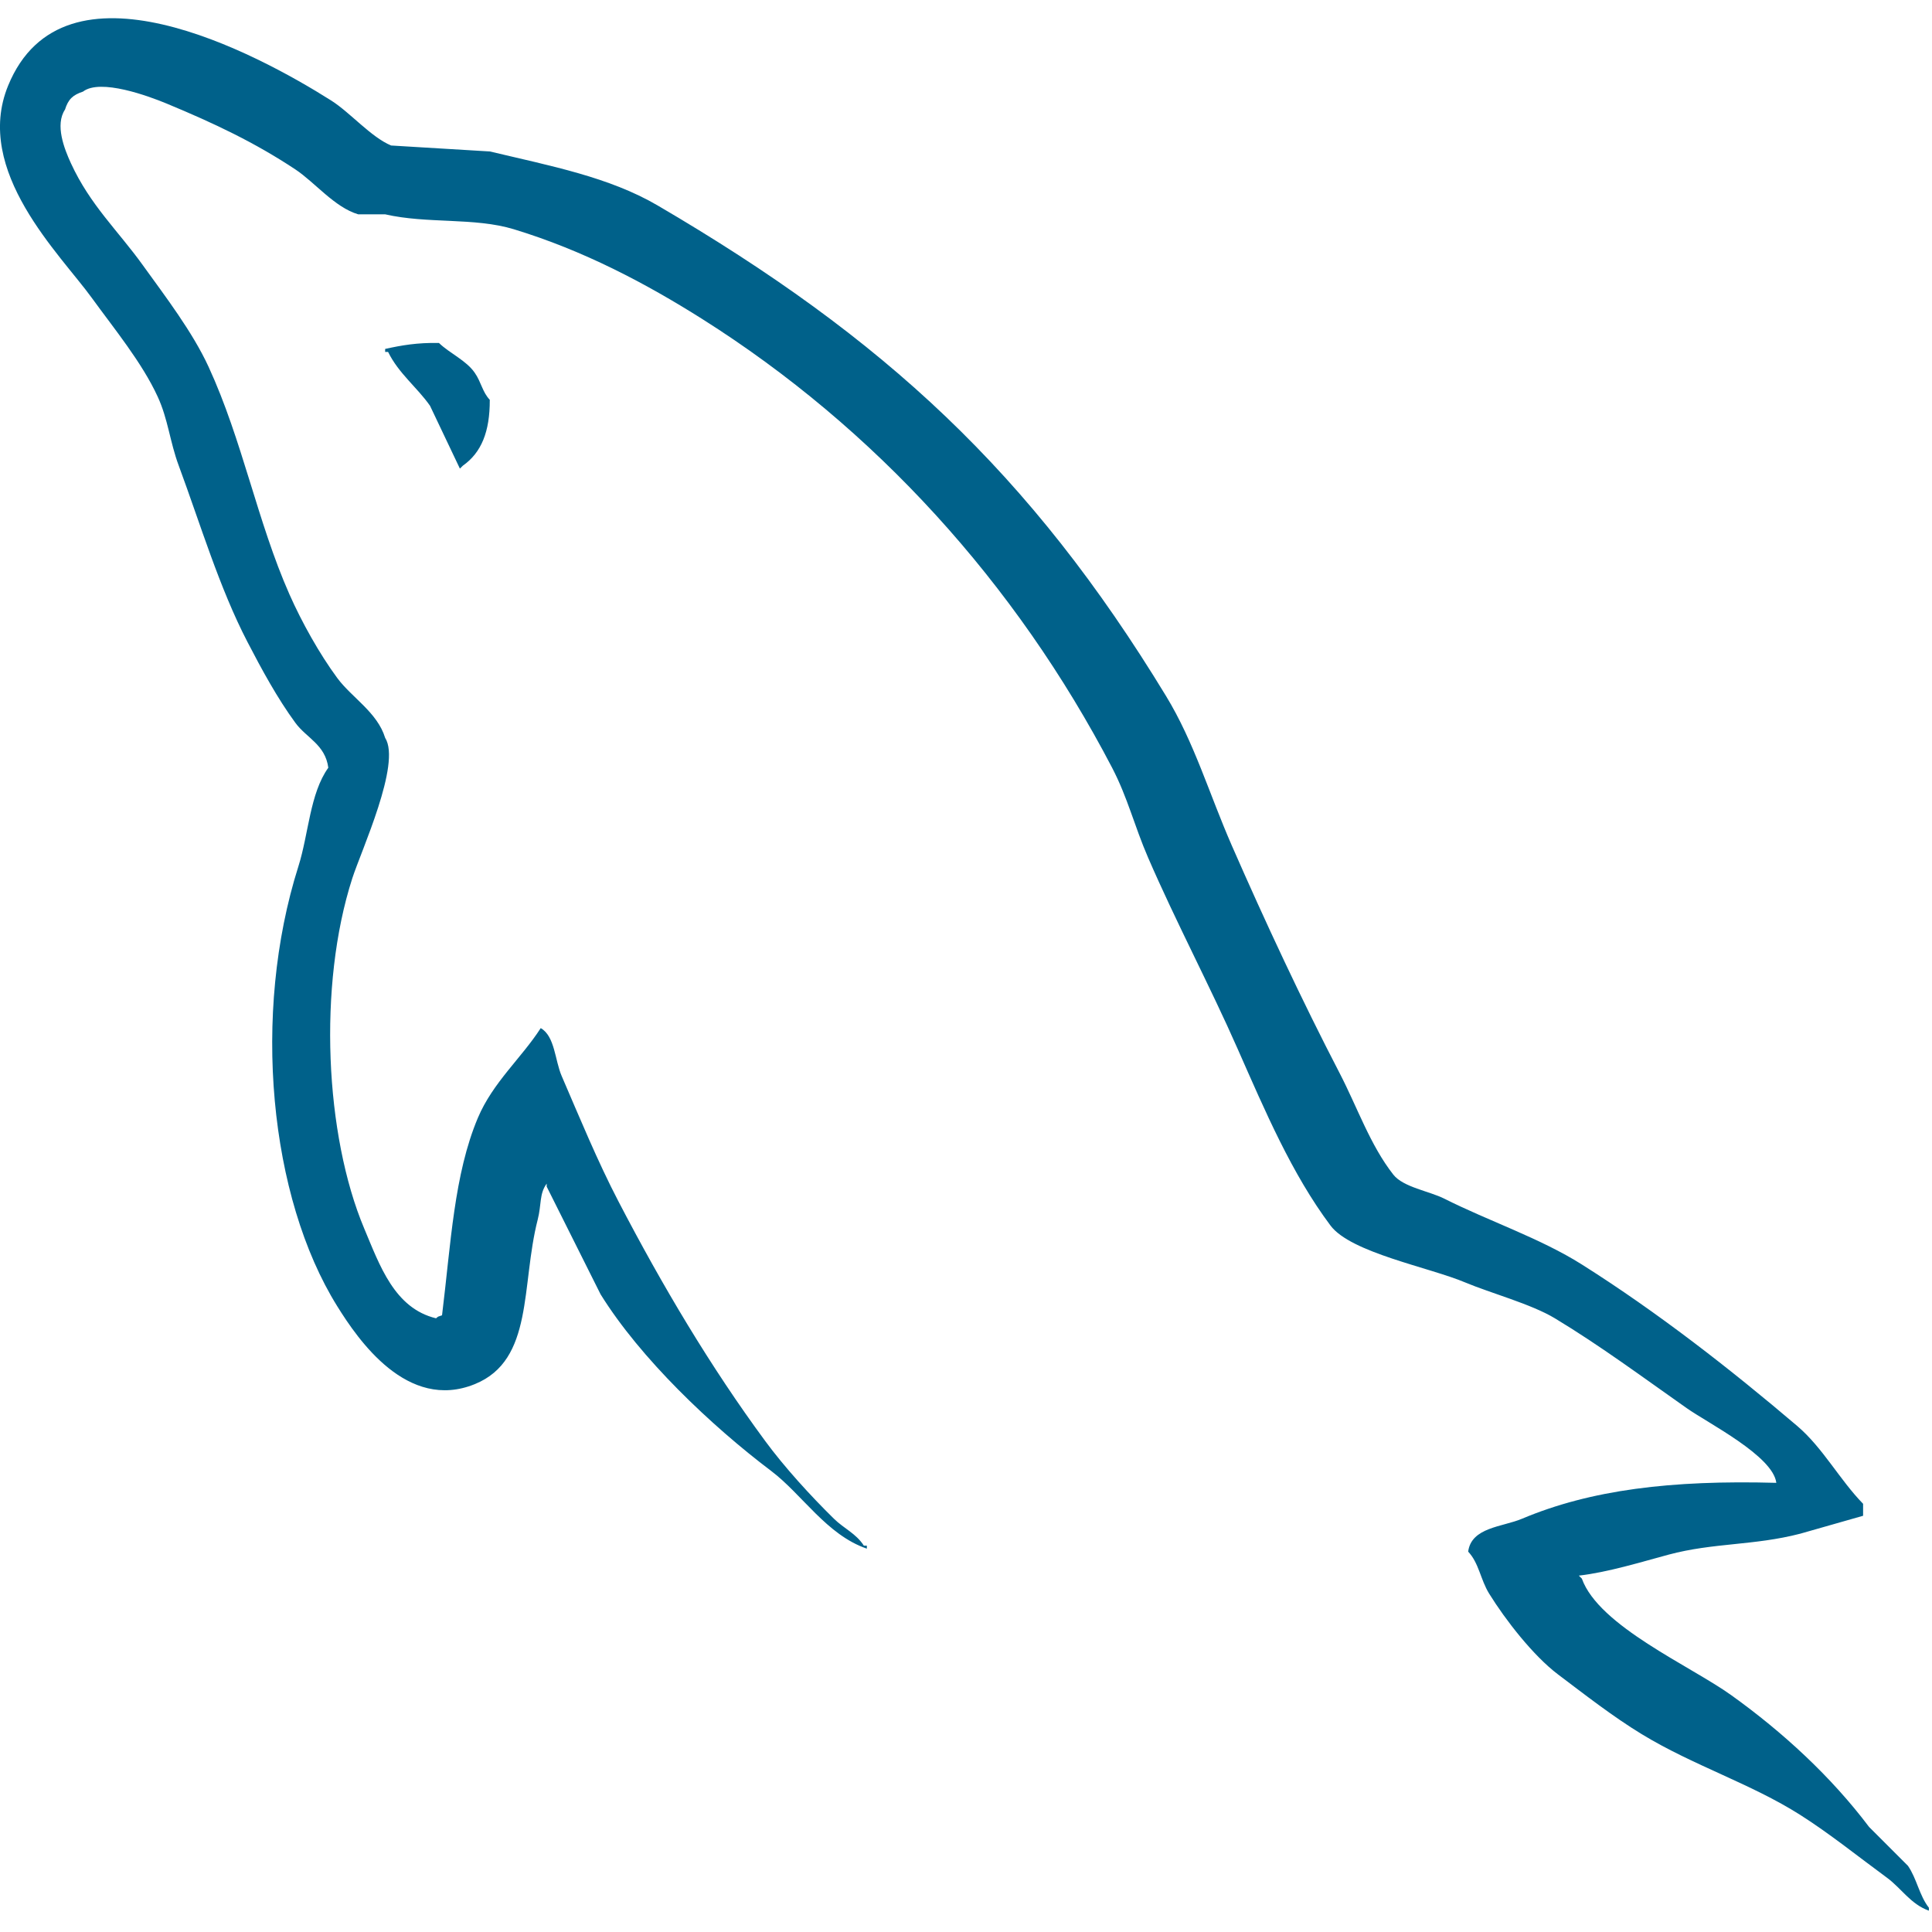
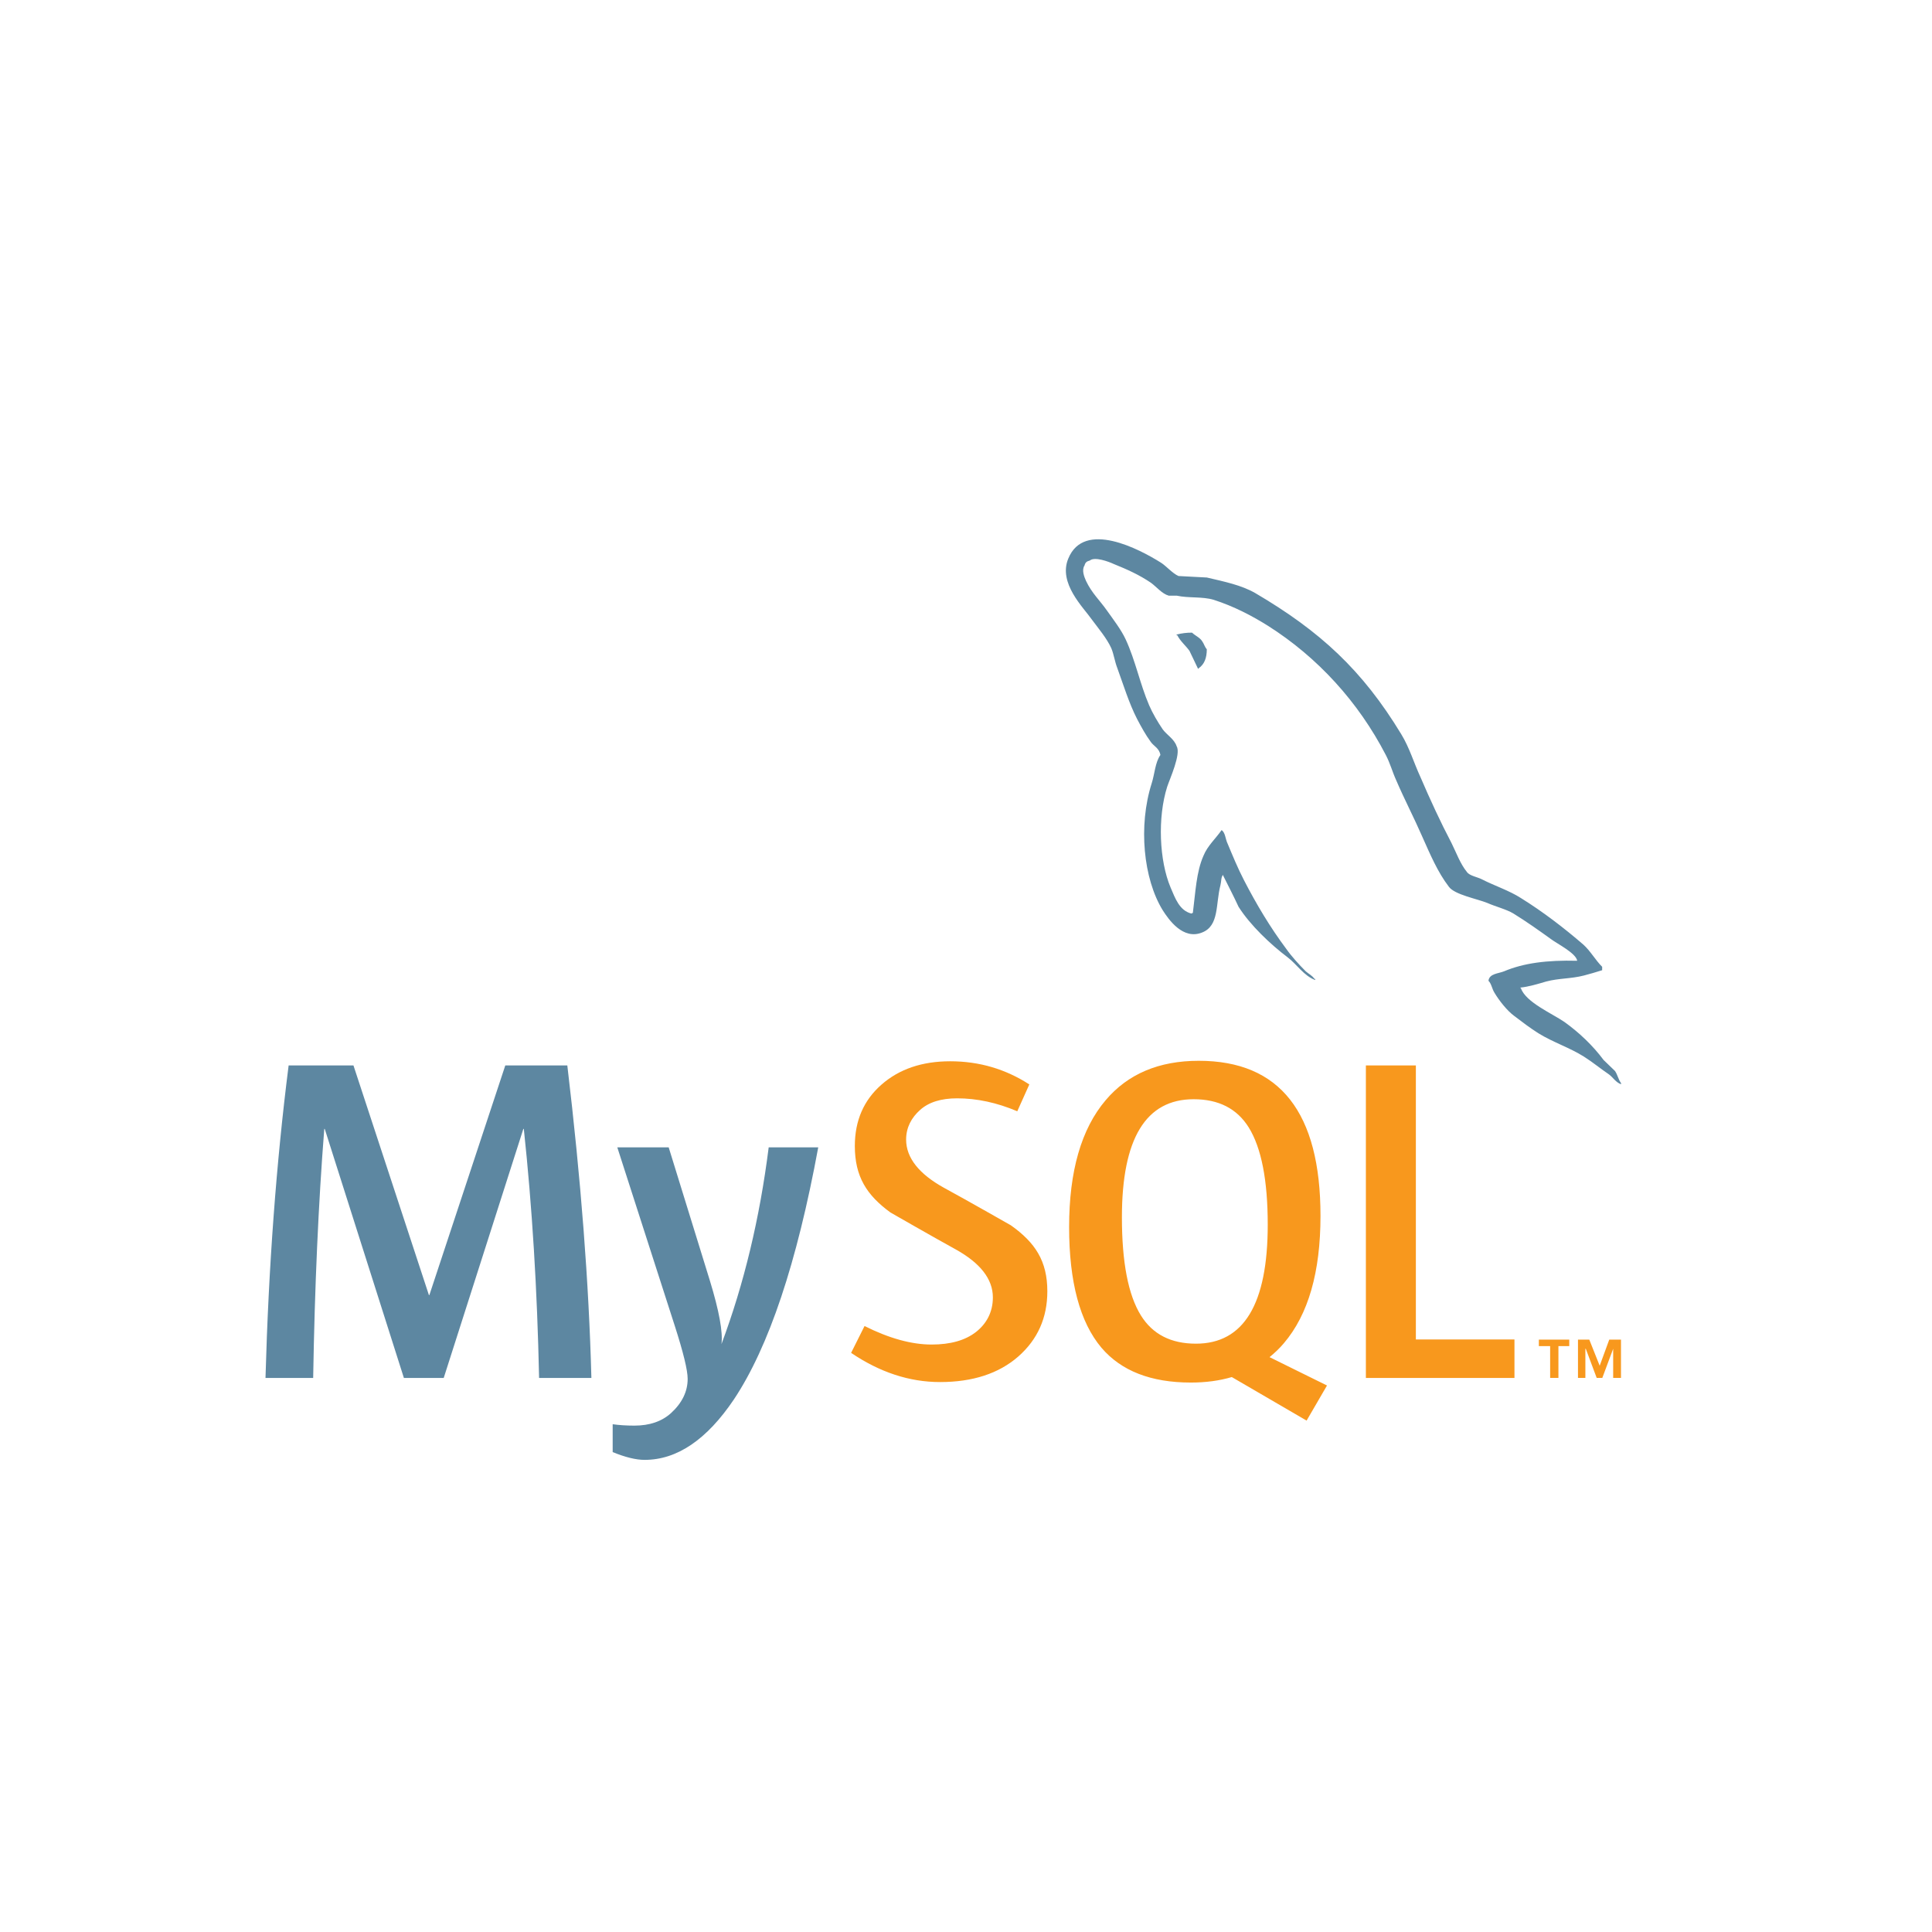
- <svg xmlns="http://www.w3.org/2000/svg" viewBox="0 0 128 128">
-   <path fill="#00618A" d="M117.688 98.242c-6.973-.191-12.297.461-16.852 2.379-1.293.547-3.355.559-3.566 2.18.711.746.82 1.859 1.387 2.777 1.086 1.754 2.922 4.113 4.559 5.352 1.789 1.348 3.633 2.793 5.551 3.961 3.414 2.082 7.223 3.27 10.504 5.352 1.938 1.23 3.859 2.777 5.75 4.164.934.684 1.563 1.75 2.773 2.18v-.195c-.637-.812-.801-1.93-1.387-2.777l-2.578-2.578c-2.52-3.344-5.719-6.281-9.117-8.719-2.711-1.949-8.781-4.578-9.91-7.73l-.199-.199c1.922-.219 4.172-.914 5.949-1.391 2.98-.797 5.645-.59 8.719-1.387l4.164-1.187v-.793c-1.555-1.594-2.664-3.707-4.359-5.152-4.441-3.781-9.285-7.555-14.273-10.703-2.766-1.746-6.184-2.883-9.117-4.363-.988-.496-2.719-.758-3.371-1.586-1.539-1.961-2.379-4.449-3.566-6.738-2.488-4.793-4.93-10.023-7.137-15.066-1.504-3.437-2.484-6.828-4.359-9.91-9-14.797-18.687-23.73-33.695-32.508-3.195-1.867-7.039-2.605-11.102-3.57l-6.543-.395c-1.332-.555-2.715-2.184-3.965-2.977C16.977 3.52 4.223-3.312.539 5.672-1.785 11.34 4.016 16.871 6.09 19.746c1.457 2.012 3.32 4.273 4.359 6.539.688 1.492.805 2.984 1.391 4.559 1.438 3.883 2.695 8.109 4.559 11.695.941 1.816 1.98 3.727 3.172 5.352.727.996 1.98 1.438 2.18 2.973-1.227 1.715-1.297 4.375-1.984 6.543-3.098 9.77-1.926 21.91 2.578 29.137 1.383 2.223 4.641 6.98 9.117 5.156 3.918-1.598 3.043-6.539 4.164-10.902.254-.988.098-1.715.594-2.379v.199l3.57 7.133c2.641 4.254 7.324 8.699 11.297 11.699 2.059 1.555 3.68 4.242 6.344 5.152v-.199h-.199c-.516-.805-1.324-1.137-1.98-1.781-1.551-1.523-3.277-3.414-4.559-5.156-3.613-4.902-6.805-10.27-9.711-15.855-1.391-2.668-2.598-5.609-3.77-8.324-.453-1.047-.445-2.633-1.387-3.172-1.281 1.988-3.172 3.598-4.164 5.945-1.582 3.754-1.789 8.336-2.375 13.082-.348.125-.195.039-.398.199-2.762-.668-3.73-3.508-4.758-5.949-2.594-6.164-3.078-16.09-.793-23.191.59-1.836 3.262-7.617 2.18-9.316-.516-1.691-2.219-2.672-3.172-3.965-1.18-1.598-2.355-3.703-3.172-5.551-2.125-4.805-3.113-10.203-5.352-15.062-1.07-2.324-2.875-4.676-4.359-6.738-1.645-2.289-3.484-3.977-4.758-6.742-.453-.984-1.066-2.559-.398-3.566.215-.684.516-.969 1.191-1.191 1.148-.887 4.352.297 5.547.793 3.18 1.32 5.832 2.578 8.527 4.363 1.289.855 2.598 2.512 4.16 2.973h1.785c2.789.641 5.914.195 8.523.988 4.609 1.402 8.738 3.582 12.488 5.949 11.422 7.215 20.766 17.48 27.156 29.734 1.027 1.973 1.473 3.852 2.379 5.945 1.824 4.219 4.125 8.559 5.941 12.688 1.816 4.113 3.582 8.27 6.148 11.695 1.348 1.801 6.551 2.766 8.918 3.766 1.66.699 4.379 1.43 5.949 2.379 3 1.809 5.906 3.965 8.723 5.945 1.402.992 5.73 3.168 5.945 4.957zm-88.605-75.52c-1.453-.027-2.48.156-3.566.395v.199h.195c.695 1.422 1.918 2.34 2.777 3.566l1.98 4.164.199-.195c1.227-.867 1.789-2.25 1.781-4.363-.492-.52-.562-1.164-.992-1.785-.562-.824-1.66-1.289-2.375-1.98zm0 0" />
+ <svg xmlns="http://www.w3.org/2000/svg" width="800px" height="800px" viewBox="-18.458 -22.75 191.151 191.151">
+   <path d="M-18.458 6.58h191.151v132.49H-18.458V6.58z" fill="none" />
+   <path d="M40.054 113.583h-5.175c-.183-8.735-.687-16.947-1.511-24.642h-.046l-7.879 24.642h-3.94l-7.832-24.642h-.045c-.581 7.388-.947 15.602-1.099 24.642H7.81c.304-10.993 1.068-21.299 2.289-30.919h6.414l7.465 22.719h.046l7.511-22.719h6.137c1.344 11.268 2.138 21.575 2.382 30.919M62.497 90.771c-2.107 11.434-4.887 19.742-8.337 24.928-2.688 3.992-5.633 5.99-8.84 5.99-.855 0-1.91-.258-3.16-.77v-2.757c.611.088 1.328.138 2.152.138 1.498 0 2.702-.412 3.62-1.238 1.098-1.006 1.647-2.137 1.647-3.388 0-.858-.428-2.612-1.282-5.268L42.618 90.77h5.084l4.076 13.19c.916 2.995 1.298 5.086 1.145 6.277 2.229-5.953 3.786-12.444 4.673-19.468h4.901v.002z" fill="#5d87a1" />
+   <path d="M131.382 113.583h-14.7V82.664h4.945v27.113h9.755v3.806zM112.834 114.33l-5.684-2.805c.504-.414.986-.862 1.42-1.381 2.416-2.838 3.621-7.035 3.621-12.594 0-10.229-4.014-15.346-12.045-15.346-3.938 0-7.01 1.298-9.207 3.895-2.414 2.84-3.619 7.022-3.619 12.551 0 5.435 1.068 9.422 3.205 11.951 1.955 2.291 4.902 3.438 8.843 3.438 1.47 0 2.819-.18 4.048-.543l7.4 4.308 2.018-3.474zm-18.413-6.934c-1.252-2.014-1.878-5.248-1.878-9.707 0-7.785 2.365-11.682 7.1-11.682 2.475 0 4.289.932 5.449 2.792 1.25 2.017 1.879 5.222 1.879 9.619 0 7.849-2.367 11.774-7.099 11.774-2.476.001-4.29-.928-5.451-2.796M85.165 105.013c0 2.622-.962 4.773-2.884 6.458-1.924 1.678-4.504 2.519-7.737 2.519-3.024 0-5.956-.966-8.794-2.888l1.329-2.655c2.442 1.223 4.653 1.831 6.638 1.831 1.863 0 3.319-.413 4.375-1.232 1.055-.822 1.684-1.975 1.684-3.433 0-1.837-1.281-3.407-3.631-4.722-2.167-1.19-6.501-3.678-6.501-3.678-2.349-1.712-3.525-3.55-3.525-6.578 0-2.506.877-4.529 2.632-6.068 1.757-1.545 4.024-2.315 6.803-2.315 2.87 0 5.479.769 7.829 2.291l-1.192 2.656c-2.01-.854-3.994-1.281-5.951-1.281-1.585 0-2.809.381-3.66 1.146-.858.762-1.387 1.737-1.387 2.933 0 1.828 1.308 3.418 3.722 4.759 2.196 1.192 6.638 3.723 6.638 3.723 2.409 1.709 3.612 3.53 3.612 6.534" fill="#f8981d" />
+   <path d="M137.59 72.308c-2.99-.076-5.305.225-7.248 1.047-.561.224-1.453.224-1.531.933.303.3.338.784.601 1.198.448.747 1.229 1.752 1.942 2.276.783.6 1.569 1.194 2.393 1.717 1.453.899 3.1 1.422 4.516 2.318.825.521 1.645 1.195 2.471 1.756.406.299.666.784 1.193.971v-.114c-.264-.336-.339-.822-.598-1.196l-1.122-1.082c-1.084-1.456-2.431-2.727-3.884-3.771-1.196-.824-3.812-1.944-4.297-3.322l-.076-.076c.822-.077 1.797-.375 2.578-.604 1.271-.335 2.43-.259 3.734-.594.6-.15 1.195-.338 1.797-.523v-.337c-.676-.673-1.158-1.567-1.869-2.203-1.902-1.643-3.998-3.25-6.164-4.595-1.16-.749-2.652-1.231-3.887-1.868-.445-.225-1.195-.336-1.457-.71-.67-.822-1.047-1.904-1.533-2.877-1.08-2.053-2.129-4.331-3.061-6.502-.674-1.456-1.084-2.91-1.906-4.257-3.85-6.35-8.031-10.196-14.457-13.971-1.381-.786-3.024-1.121-4.779-1.533l-2.803-.148c-.598-.262-1.197-.973-1.719-1.309-2.132-1.344-7.621-4.257-9.189-.411-1.01 2.431 1.494 4.821 2.354 6.054.635.856 1.458 1.83 1.902 2.802.263.635.337 1.309.6 1.98.598 1.644 1.157 3.473 1.943 5.007.41.782.857 1.604 1.381 2.312.3.414.822.597.936 1.272-.521.744-.562 1.867-.861 2.801-1.344 4.221-.819 9.45 1.086 12.552.596.934 2.018 2.99 3.92 2.202 1.684-.672 1.311-2.801 1.795-4.668.111-.451.038-.747.262-1.043v.073c.521 1.045 1.047 2.052 1.53 3.1 1.159 1.829 3.177 3.735 4.858 5.002.895.676 1.604 1.832 2.725 2.245V74.1h-.074c-.227-.335-.559-.485-.857-.745-.674-.673-1.42-1.495-1.943-2.241-1.566-2.093-2.952-4.41-4.182-6.801-.602-1.16-1.121-2.428-1.606-3.586-.226-.447-.226-1.121-.601-1.346-.562.821-1.381 1.532-1.791 2.538-.711 1.609-.785 3.588-1.049 5.646l-.147.072c-1.19-.299-1.604-1.53-2.056-2.575-1.119-2.654-1.307-6.914-.336-9.976.26-.783 1.385-3.249.936-3.995-.225-.715-.973-1.122-1.383-1.685-.482-.708-1.01-1.604-1.346-2.39-.896-2.091-1.347-4.408-2.312-6.498-.451-.974-1.234-1.982-1.868-2.879-.712-1.008-1.495-1.718-2.058-2.913-.186-.411-.447-1.083-.148-1.53.073-.3.225-.412.523-.487.484-.409 1.867.111 2.352.336 1.385.56 2.543 1.083 3.699 1.867.523.375 1.084 1.085 1.755 1.272h.786c1.193.26 2.538.072 3.661.41 1.979.636 3.772 1.569 5.38 2.576 4.893 3.103 8.928 7.512 11.652 12.778.447.858.637 1.644 1.045 2.539.787 1.832 1.76 3.7 2.541 5.493.785 1.755 1.533 3.547 2.654 5.005.559.784 2.805 1.195 3.812 1.606.745.335 1.905.633 2.577 1.044 1.271.783 2.537 1.682 3.732 2.543.595.448 2.465 1.382 2.576 2.13M99.484 39.844a5.82 5.82 0 0 0-1.529.188v.075h.072c.301.597.824 1.011 1.197 1.532.301.599.562 1.193.857 1.791l.072-.074c.527-.373.789-.971.789-1.868-.227-.264-.262-.522-.451-.784-.22-.374-.705-.56-1.007-.86" fill="#5d87a1" />
+   <path d="M141.148 113.578h.774v-3.788h-1.161l-.947 2.585-1.029-2.585h-1.118v3.788h.731v-2.882h.041l1.078 2.882h.557l1.074-2.882v2.882zm-6.235 0h.819v-3.146h1.072v-.643h-3.008v.643h1.115l.002 3.146z" fill="#f8981d" />
</svg>
